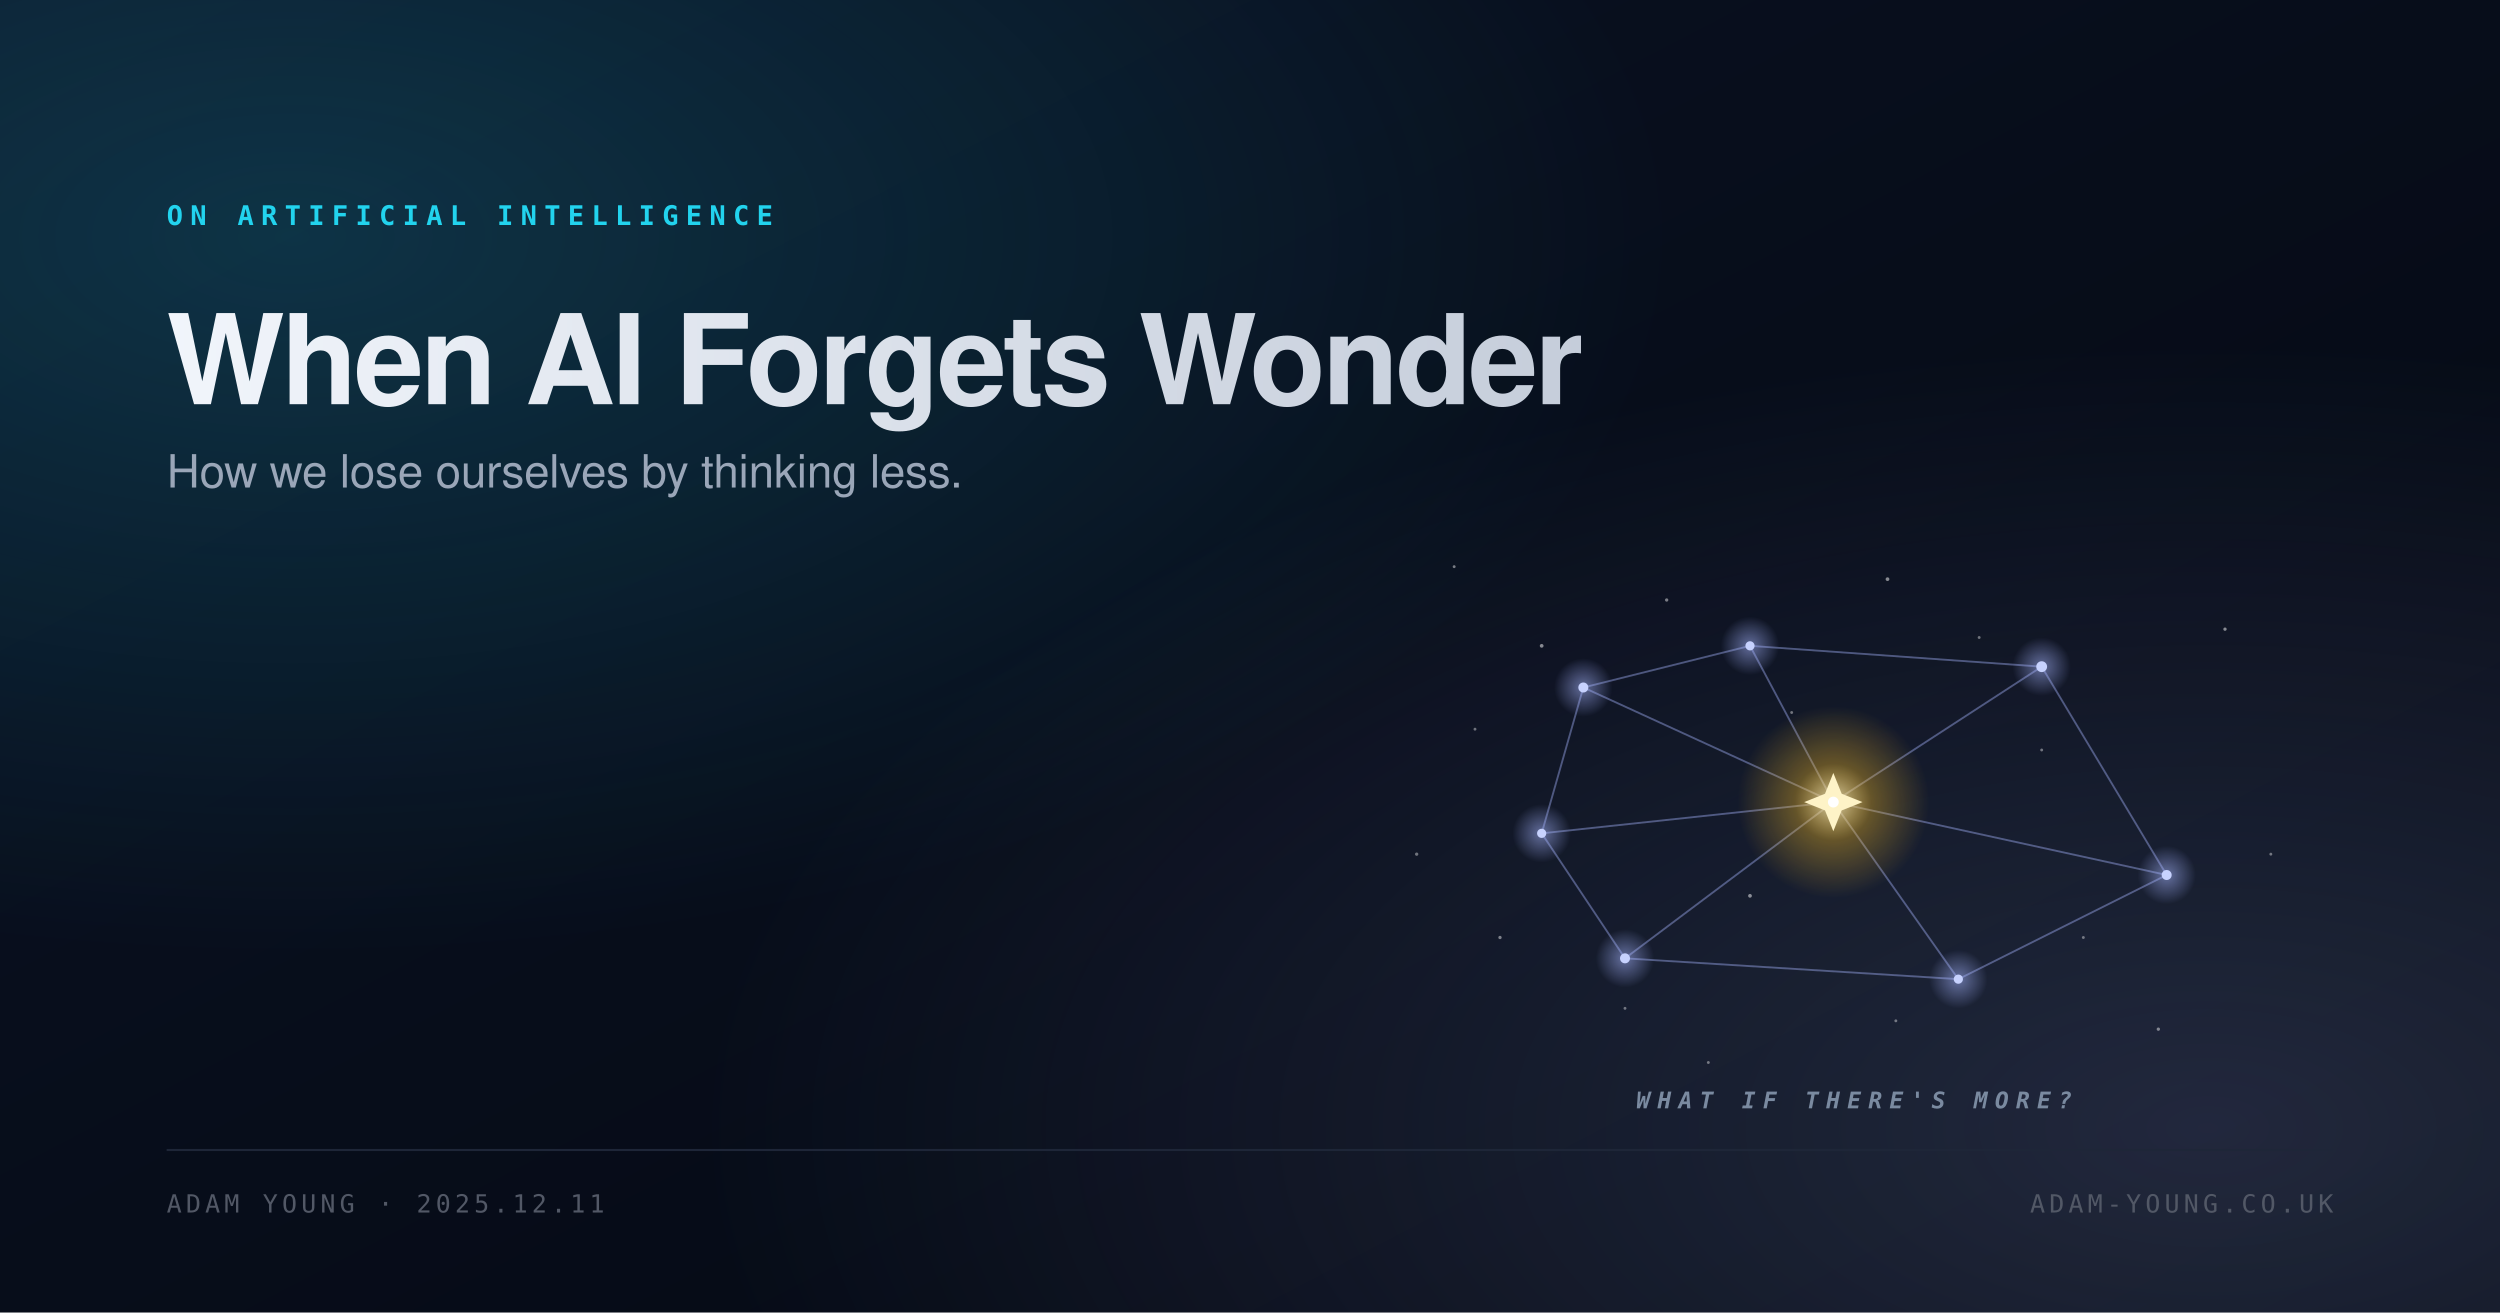
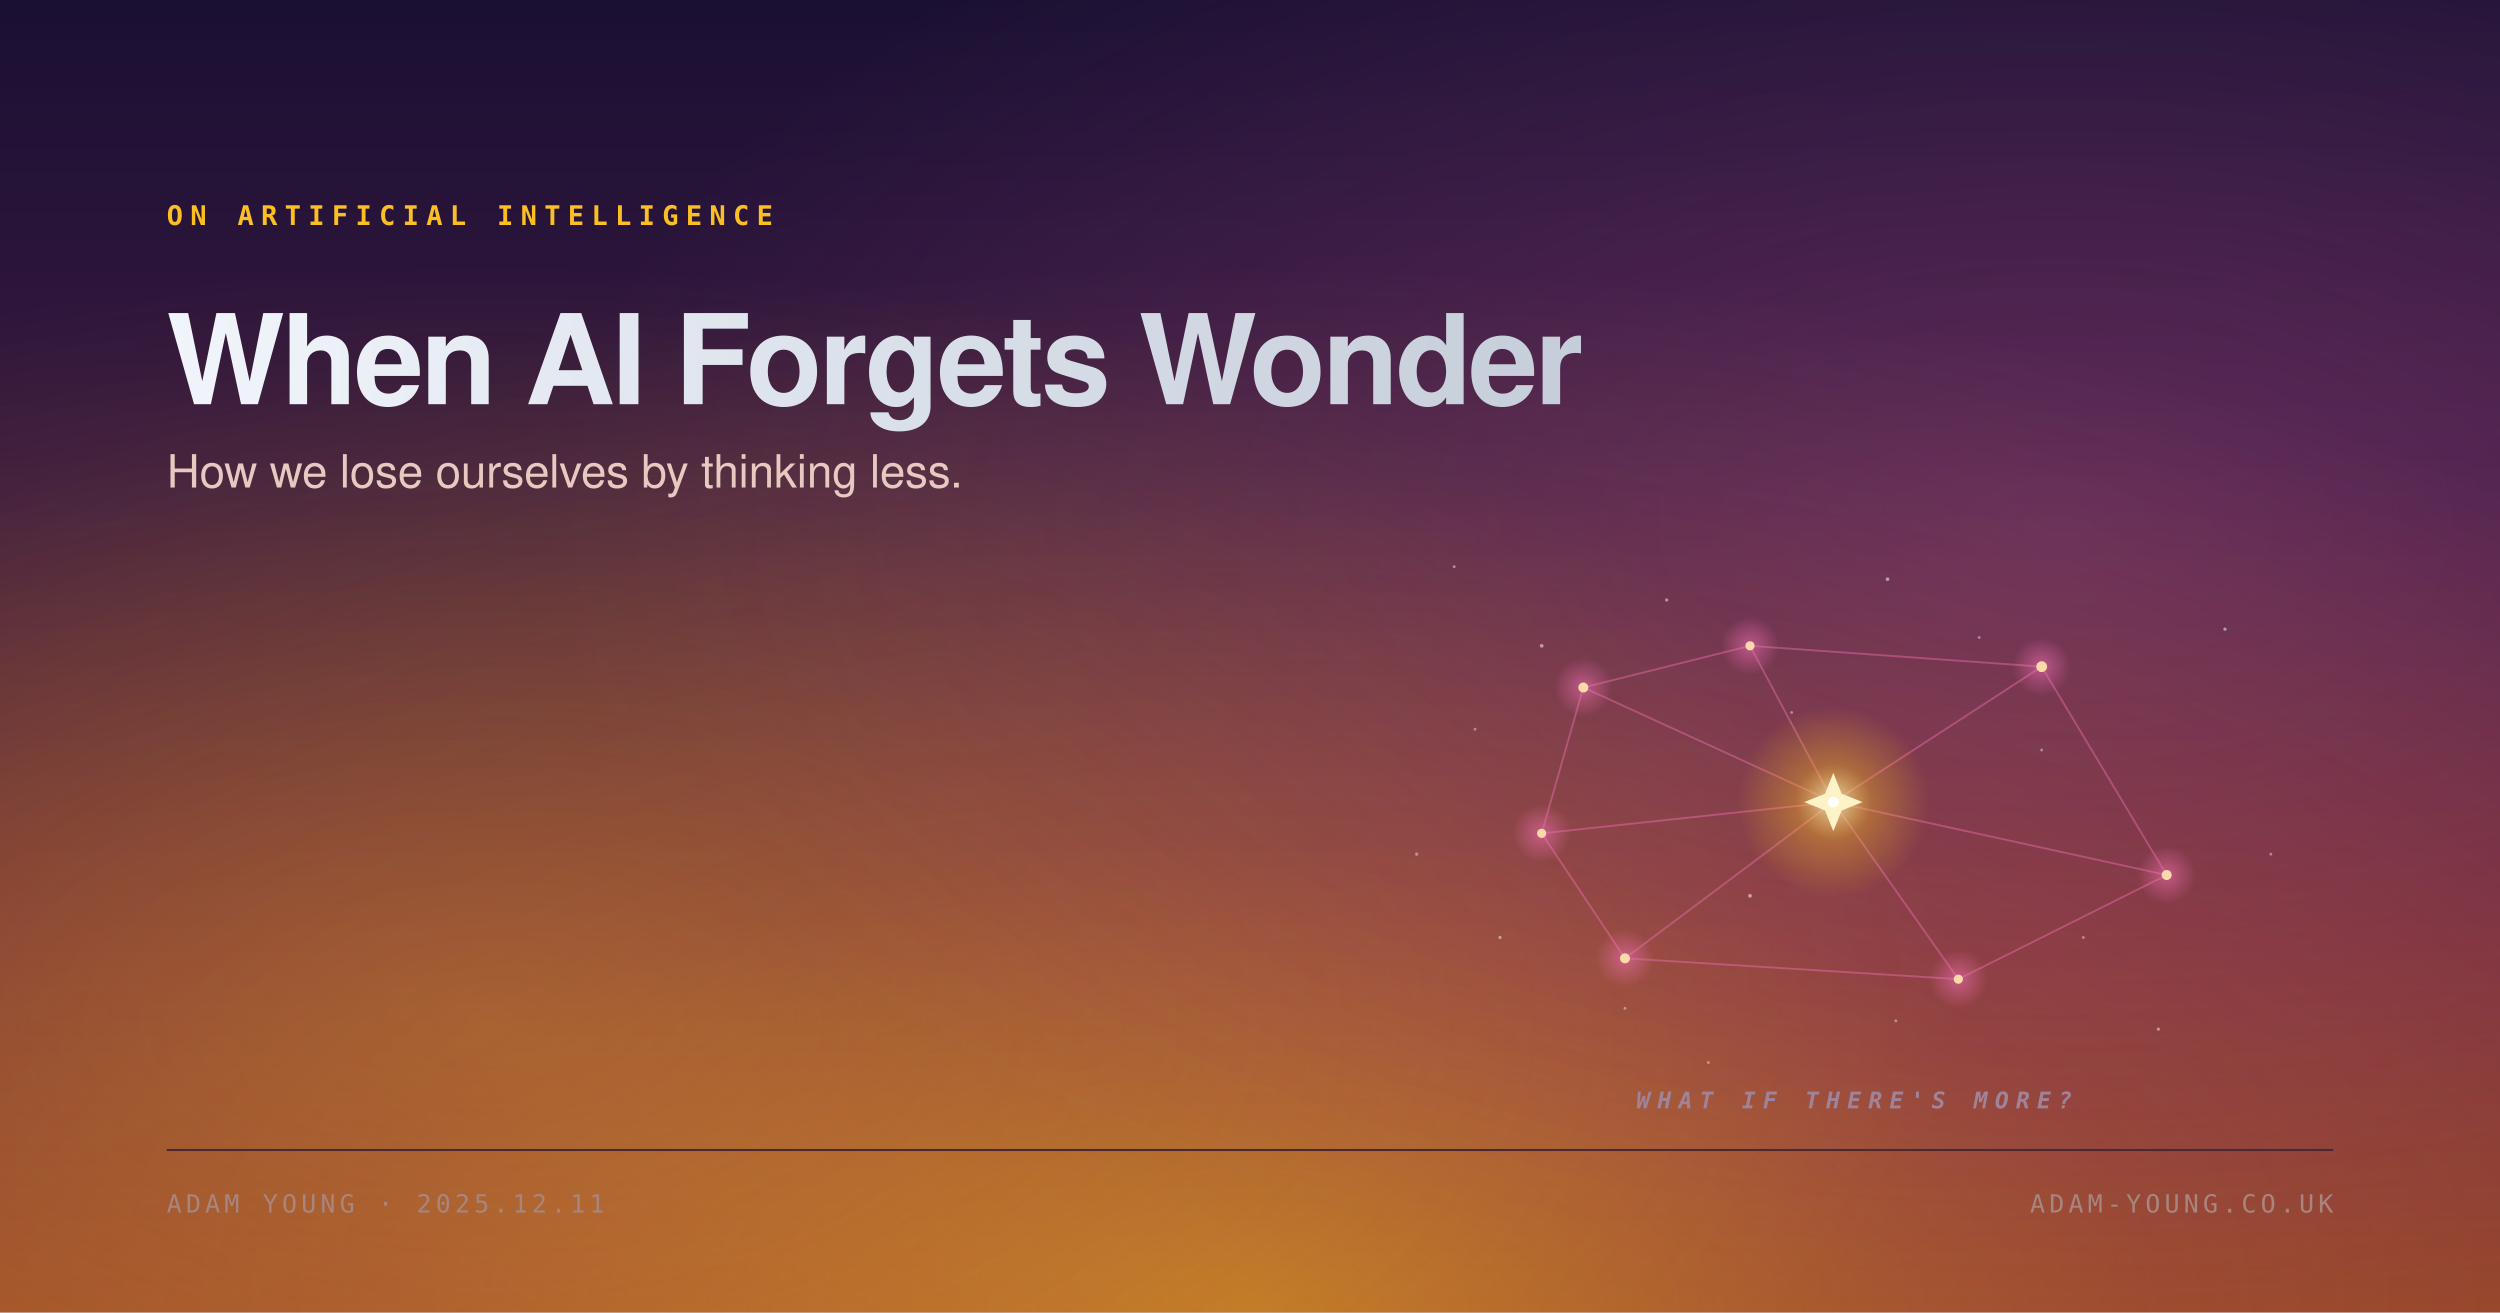
<svg xmlns="http://www.w3.org/2000/svg" viewBox="0 0 1200 630" role="img" aria-label="When AI Forgets Wonder — a free-flowing constellation of stars connected by thin lines, like a map of thoughts cast across the night sky. The connections suggest thinking; the stars suggest wonder.">
  <defs>
-     <linearGradient id="bg" x1="0%" y1="0%" x2="100%" y2="100%">
-       <stop offset="0%" stop-color="#0a1224" />
-       <stop offset="100%" stop-color="#040810" />
+     <linearGradient id="bg" x1="0%" y1="0%" x2="0%" y2="100%">
+       <stop offset="0%" stop-color="#1a1033" />
+       <stop offset="38%" stop-color="#3a1840" />
+       <stop offset="72%" stop-color="#6b2438" />
+       <stop offset="100%" stop-color="#8a3a2c" />
    </linearGradient>
-     <radialGradient id="aurora1" cx="12%" cy="18%" r="55%">
-       <stop offset="0%" stop-color="#22d3ee" stop-opacity="0.18" />
-       <stop offset="100%" stop-color="#22d3ee" stop-opacity="0" />
+     <radialGradient id="horizon" cx="50%" cy="100%" r="80%">
+       <stop offset="0%" stop-color="#fbbf24" stop-opacity="0.45" />
+       <stop offset="45%" stop-color="#f59e42" stop-opacity="0.18" />
+       <stop offset="100%" stop-color="#fbbf24" stop-opacity="0" />
    </radialGradient>
-     <radialGradient id="aurora2" cx="88%" cy="86%" r="60%">
-       <stop offset="0%" stop-color="#a5b4fc" stop-opacity="0.18" />
-       <stop offset="100%" stop-color="#a5b4fc" stop-opacity="0" />
+     <radialGradient id="aurora1" cx="20%" cy="78%" r="58%">
+       <stop offset="0%" stop-color="#fbbf24" stop-opacity="0.28" />
+       <stop offset="100%" stop-color="#fbbf24" stop-opacity="0" />
+     </radialGradient>
+     <radialGradient id="aurora2" cx="82%" cy="40%" r="60%">
+       <stop offset="0%" stop-color="#f472b6" stop-opacity="0.22" />
+       <stop offset="100%" stop-color="#f472b6" stop-opacity="0" />
    </radialGradient>
    <linearGradient id="title" x1="0%" y1="0%" x2="100%" y2="0%">
      <stop offset="0%" stop-color="#f1f5fb" />
      <stop offset="100%" stop-color="#c5cdda" />
    </linearGradient>
    <linearGradient id="accent" x1="0%" y1="0%" x2="100%" y2="0%">
-       <stop offset="0%" stop-color="#22d3ee" />
-       <stop offset="100%" stop-color="#a5b4fc" />
+       <stop offset="0%" stop-color="#fbbf24" />
+       <stop offset="100%" stop-color="#f472b6" />
    </linearGradient>
    <radialGradient id="focalHalo" cx="50%" cy="50%" r="50%">
      <stop offset="0%" stop-color="#fef3c7" stop-opacity="0.85" />
      <stop offset="40%" stop-color="#fbbf24" stop-opacity="0.35" />
      <stop offset="100%" stop-color="#fbbf24" stop-opacity="0" />
    </radialGradient>
    <radialGradient id="nodeHalo" cx="50%" cy="50%" r="50%">
-       <stop offset="0%" stop-color="#a5b4fc" stop-opacity="0.55" />
-       <stop offset="100%" stop-color="#a5b4fc" stop-opacity="0" />
+       <stop offset="0%" stop-color="#f472b6" stop-opacity="0.55" />
+       <stop offset="100%" stop-color="#f472b6" stop-opacity="0" />
    </radialGradient>
  </defs>
  <rect width="1200" height="630" fill="url(#bg)" />
+   <rect width="1200" height="630" fill="url(#horizon)" />
  <rect width="1200" height="630" fill="url(#aurora1)" />
  <rect width="1200" height="630" fill="url(#aurora2)" />
  <line x1="80" y1="82" x2="142" y2="82" stroke="url(#accent)" stroke-width="2" stroke-linecap="round" />
-   <text x="80" y="108" font-family="ui-monospace, SF Mono, Menlo, monospace" font-size="13" font-weight="600" fill="#22d3ee" letter-spacing="3.5">ON ARTIFICIAL INTELLIGENCE</text>
+   <text x="80" y="108" font-family="ui-monospace, SF Mono, Menlo, monospace" font-size="13" font-weight="600" fill="#fbbf24" letter-spacing="3.5">ON ARTIFICIAL INTELLIGENCE</text>
  <text x="80" y="194" font-family="-apple-system, SF Pro Display, Helvetica, Arial, sans-serif" font-size="60" font-weight="700" fill="url(#title)" letter-spacing="-1.6">When AI Forgets Wonder</text>
-   <text x="80" y="234" font-family="-apple-system, SF Pro Text, Helvetica, Arial, sans-serif" font-size="22" font-weight="400" fill="#9aa6b8" letter-spacing="-0.1">How we lose ourselves by thinking less.</text>
+   <text x="80" y="234" font-family="-apple-system, SF Pro Text, Helvetica, Arial, sans-serif" font-size="22" font-weight="400" fill="#e7c9c2" letter-spacing="-0.1">How we lose ourselves by thinking less.</text>
  <g transform="translate(660, 250)">
    <g fill="#ffffff">
      <circle cx="38" cy="22" r="0.7" opacity="0.45" />
      <circle cx="80" cy="60" r="0.9" opacity="0.50" />
      <circle cx="48" cy="100" r="0.7" opacity="0.40" />
      <circle cx="140" cy="38" r="0.8" opacity="0.45" />
      <circle cx="200" cy="92" r="0.7" opacity="0.40" />
      <circle cx="246" cy="28" r="0.9" opacity="0.50" />
      <circle cx="320" cy="110" r="0.7" opacity="0.40" />
      <circle cx="408" cy="52" r="0.8" opacity="0.50" />
      <circle cx="430" cy="160" r="0.7" opacity="0.40" />
      <circle cx="60" cy="200" r="0.8" opacity="0.45" />
      <circle cx="120" cy="234" r="0.7" opacity="0.40" />
      <circle cx="180" cy="180" r="0.9" opacity="0.50" />
      <circle cx="250" cy="240" r="0.7" opacity="0.40" />
      <circle cx="340" cy="200" r="0.7" opacity="0.40" />
      <circle cx="376" cy="244" r="0.8" opacity="0.45" />
      <circle cx="20" cy="160" r="0.8" opacity="0.40" />
      <circle cx="160" cy="260" r="0.7" opacity="0.40" />
      <circle cx="290" cy="56" r="0.7" opacity="0.40" />
    </g>
-     <g stroke="#a5b4fc" stroke-opacity="0.42" stroke-width="0.9" fill="none" stroke-linecap="round">
+     <g stroke="#f472b6" stroke-opacity="0.42" stroke-width="0.9" fill="none" stroke-linecap="round">
      <line x1="220" y1="135" x2="100" y2="80" />
      <line x1="220" y1="135" x2="180" y2="60" />
      <line x1="220" y1="135" x2="320" y2="70" />
      <line x1="220" y1="135" x2="380" y2="170" />
      <line x1="220" y1="135" x2="280" y2="220" />
      <line x1="220" y1="135" x2="120" y2="210" />
      <line x1="220" y1="135" x2="80" y2="150" />
      <line x1="100" y1="80" x2="180" y2="60" />
      <line x1="180" y1="60" x2="320" y2="70" />
      <line x1="320" y1="70" x2="380" y2="170" />
      <line x1="380" y1="170" x2="280" y2="220" />
      <line x1="280" y1="220" x2="120" y2="210" />
      <line x1="120" y1="210" x2="80" y2="150" />
      <line x1="80" y1="150" x2="100" y2="80" />
    </g>
    <g>
      <circle cx="100" cy="80" r="14" fill="url(#nodeHalo)" />
-       <circle cx="100" cy="80" r="2.4" fill="#c7d2fe" />
+       <circle cx="100" cy="80" r="2.4" fill="#fcd9a8" />
      <circle cx="180" cy="60" r="14" fill="url(#nodeHalo)" />
-       <circle cx="180" cy="60" r="2.2" fill="#c7d2fe" />
+       <circle cx="180" cy="60" r="2.2" fill="#fcd9a8" />
      <circle cx="320" cy="70" r="14" fill="url(#nodeHalo)" />
-       <circle cx="320" cy="70" r="2.6" fill="#c7d2fe" />
+       <circle cx="320" cy="70" r="2.6" fill="#fcd9a8" />
      <circle cx="380" cy="170" r="14" fill="url(#nodeHalo)" />
-       <circle cx="380" cy="170" r="2.4" fill="#c7d2fe" />
+       <circle cx="380" cy="170" r="2.4" fill="#fcd9a8" />
      <circle cx="280" cy="220" r="14" fill="url(#nodeHalo)" />
-       <circle cx="280" cy="220" r="2.2" fill="#c7d2fe" />
+       <circle cx="280" cy="220" r="2.2" fill="#fcd9a8" />
      <circle cx="120" cy="210" r="14" fill="url(#nodeHalo)" />
-       <circle cx="120" cy="210" r="2.4" fill="#c7d2fe" />
+       <circle cx="120" cy="210" r="2.4" fill="#fcd9a8" />
      <circle cx="80" cy="150" r="14" fill="url(#nodeHalo)" />
-       <circle cx="80" cy="150" r="2.2" fill="#c7d2fe" />
+       <circle cx="80" cy="150" r="2.2" fill="#fcd9a8" />
    </g>
    <circle cx="220" cy="135" r="46" fill="url(#focalHalo)" />
    <g transform="translate(220, 135)">
      <path d="M 0 -14 L 4 -4 L 14 0 L 4 4 L 0 14 L -4 4 L -14 0 L -4 -4 Z" fill="#fef3c7" />
      <circle r="2.6" fill="#ffffff" />
    </g>
-     <text x="230" y="282" text-anchor="middle" font-family="ui-monospace, SF Mono, Menlo, monospace" font-size="11" font-weight="600" fill="#7a8aa0" letter-spacing="3.5" font-style="italic">WHAT IF THERE'S MORE?</text>
+     <text x="230" y="282" text-anchor="middle" font-family="ui-monospace, SF Mono, Menlo, monospace" font-size="11" font-weight="600" fill="#a08398" letter-spacing="3.5" font-style="italic">WHAT IF THERE'S MORE?</text>
  </g>
-   <line x1="80" y1="552" x2="1120" y2="552" stroke="#1e2638" stroke-width="1" />
-   <text x="80" y="582" font-family="ui-monospace, SF Mono, Menlo, monospace" font-size="12" font-weight="500" fill="#525866" letter-spacing="2">ADAM YOUNG  ·  2025.12.11</text>
-   <text x="1120" y="582" text-anchor="end" font-family="ui-monospace, SF Mono, Menlo, monospace" font-size="12" font-weight="500" fill="#525866" letter-spacing="2">ADAM-YOUNG.CO.UK</text>
+   <line x1="80" y1="552" x2="1120" y2="552" stroke="#4a2a32" stroke-width="1" />
+   <text x="80" y="582" font-family="ui-monospace, SF Mono, Menlo, monospace" font-size="12" font-weight="500" fill="#a8857e" letter-spacing="2">ADAM YOUNG  ·  2025.12.11</text>
+   <text x="1120" y="582" text-anchor="end" font-family="ui-monospace, SF Mono, Menlo, monospace" font-size="12" font-weight="500" fill="#a8857e" letter-spacing="2">ADAM-YOUNG.CO.UK</text>
</svg>
